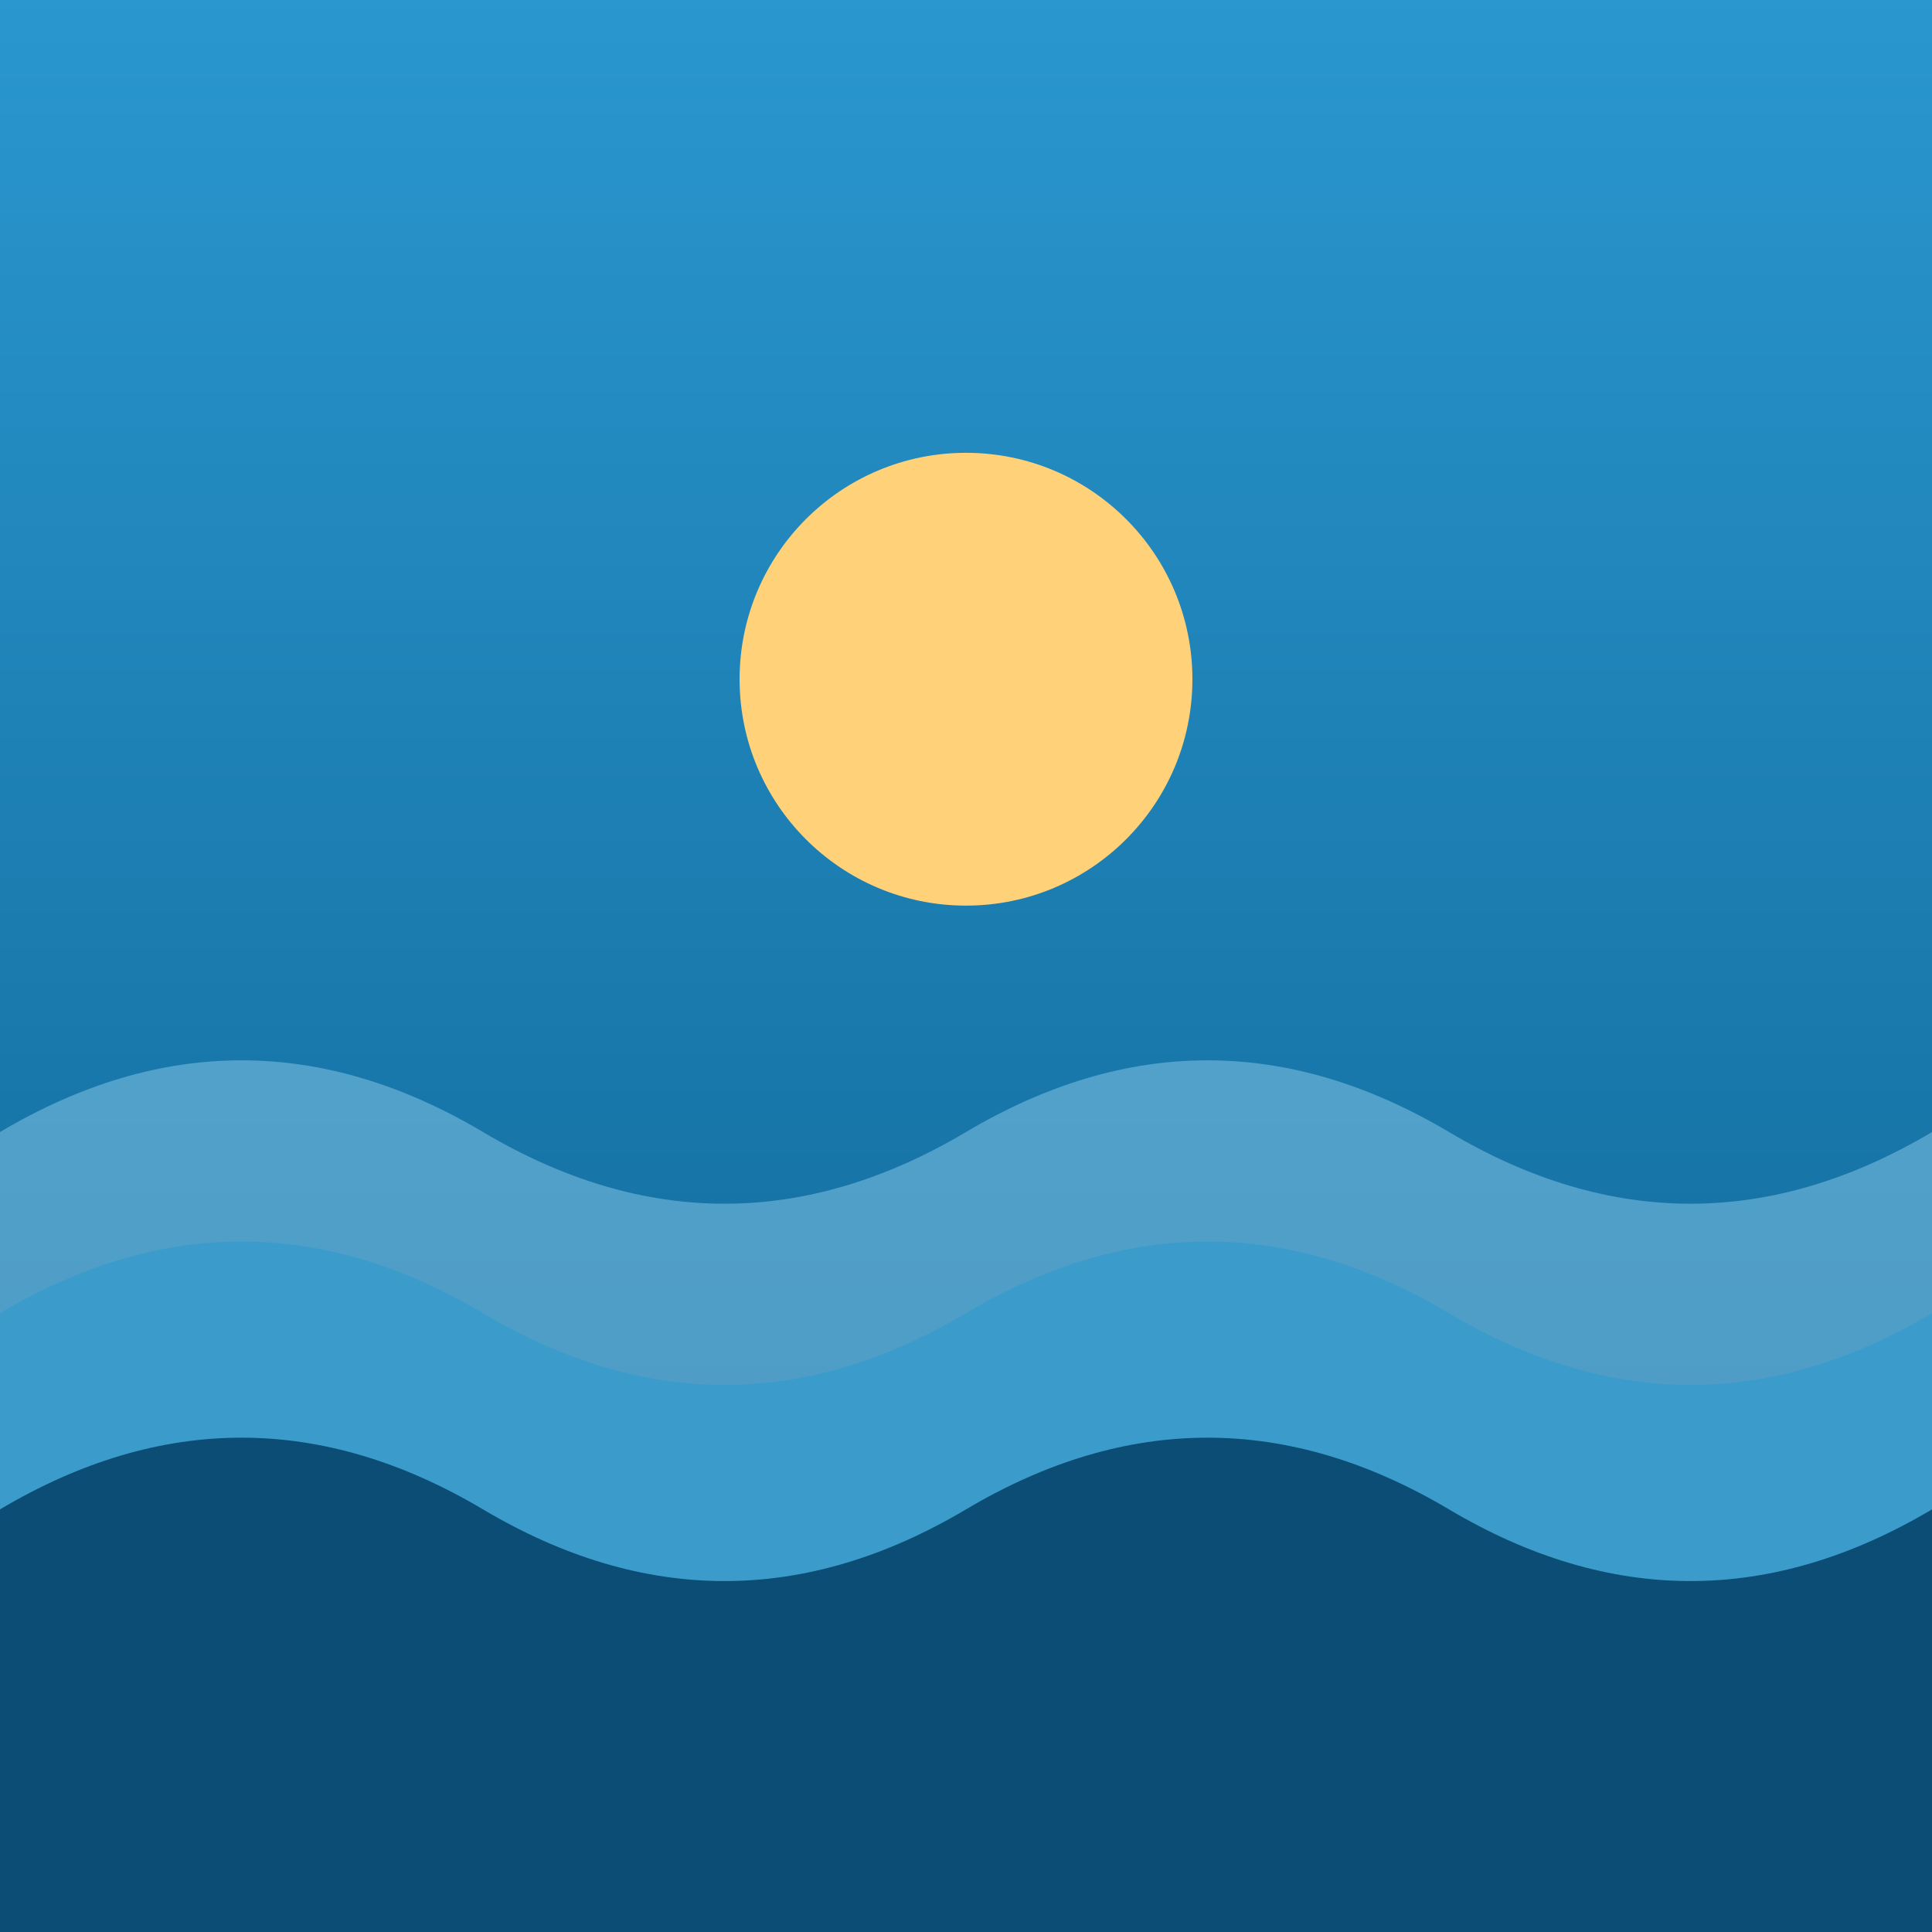
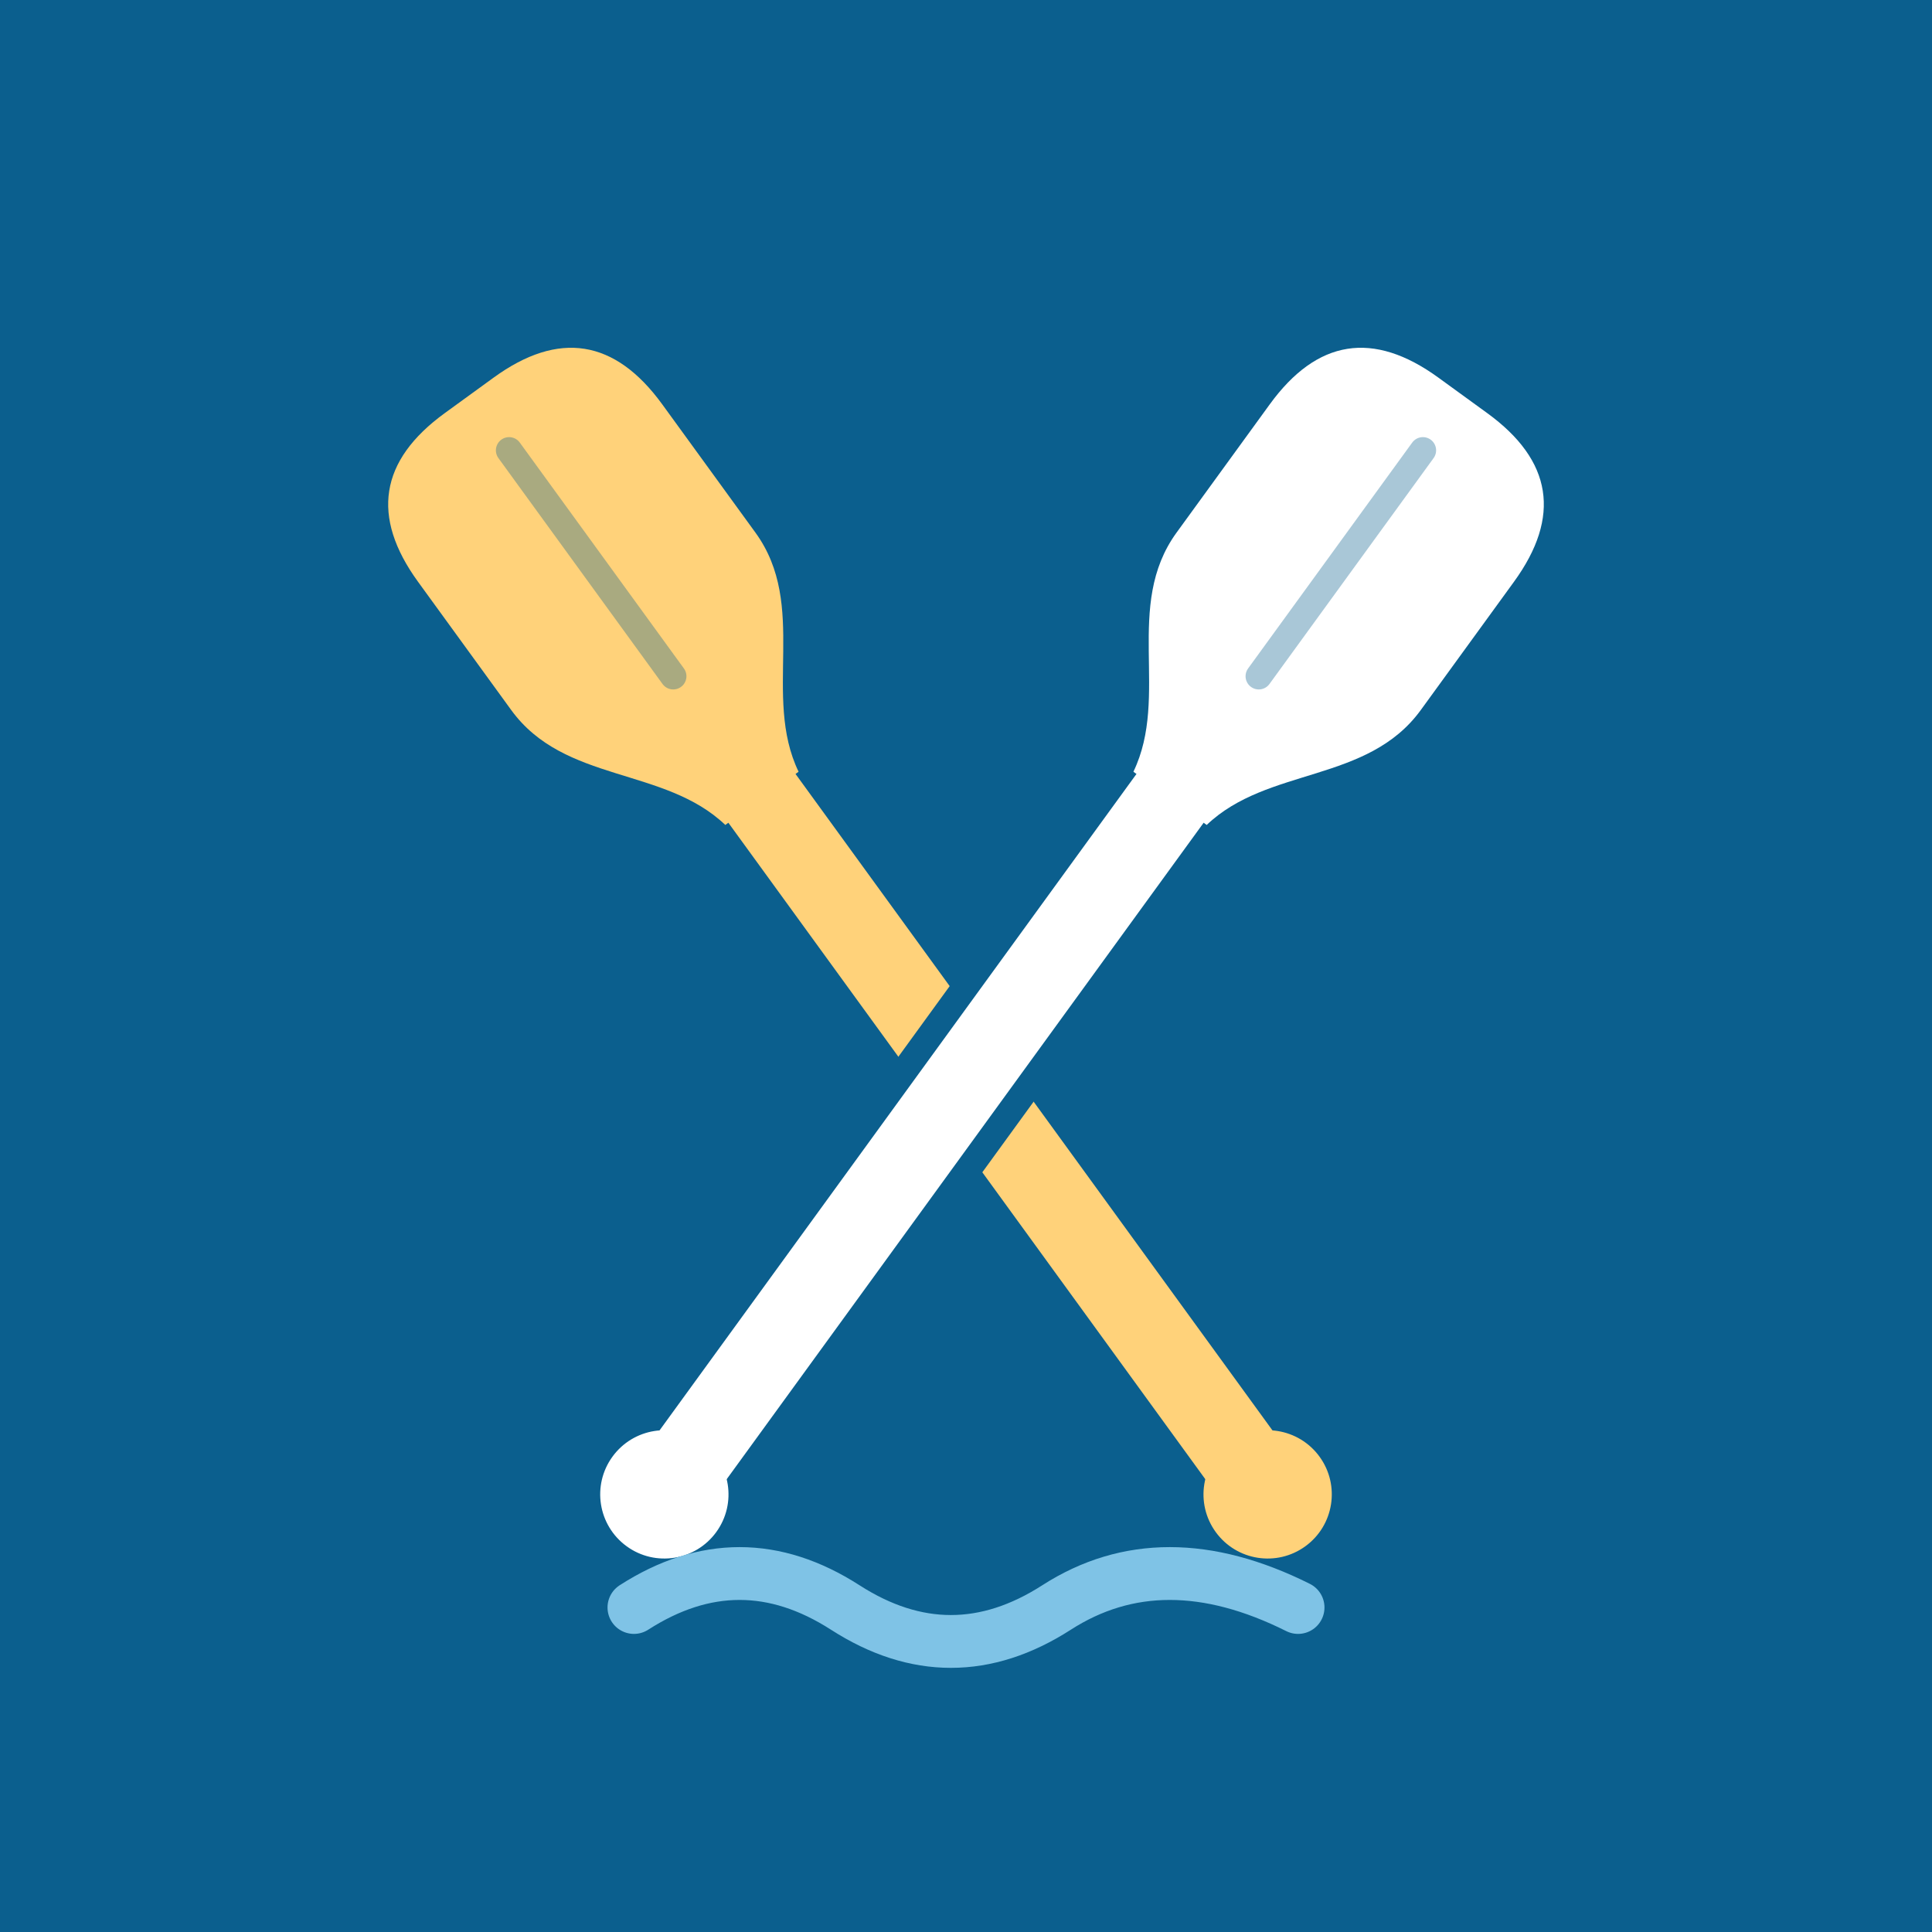
- <svg xmlns="http://www.w3.org/2000/svg" viewBox="0 0 512 512" role="img" aria-label="Yeni Mahalle Kürek">
+ <svg xmlns="http://www.w3.org/2000/svg" viewBox="0 0 512 512" role="img" aria-label="YSK">
+   <rect width="512" height="512" fill="#0b5f8e" />
  <defs>
-     <linearGradient id="sky" x1="0" y1="0" x2="0" y2="1">
-       <stop offset="0" stop-color="#2a97cf" />
-       <stop offset="1" stop-color="#0b5f8e" />
-     </linearGradient>
+     <g id="oar">
+       <path d="M0 -100 V 138" fill="none" stroke="currentColor" stroke-width="22" stroke-linecap="round" />
+       <circle cx="0" cy="136" r="17" fill="currentColor" />
+       <path d="M-12 -92 C -16 -114 -40 -126 -40 -150 V -192 Q -40 -224 -8 -224 H 8 Q 40 -224 40 -192 V -150 C 40 -126 16 -114 12 -92 Z" fill="currentColor" />
+       <path d="M0 -206 V -132" fill="none" stroke="#0b5f8e" stroke-opacity="0.35" stroke-width="7" stroke-linecap="round" />
+     </g>
  </defs>
-   <rect width="512" height="512" fill="url(#sky)" />
-   <circle cx="256" cy="180" r="60" fill="#ffd27a" />
-   <path d="M0 300 Q 64 262 128 300 T 256 300 T 384 300 T 512 300 V 512 H 0 Z" fill="#7fc3e6" fill-opacity="0.55" />
-   <path d="M0 348 Q 64 310 128 348 T 256 348 T 384 348 T 512 348 V 512 H 0 Z" fill="#3b9ccc" />
-   <path d="M0 400 Q 64 362 128 400 T 256 400 T 384 400 T 512 400 V 512 H 0 Z" fill="#0b4d75" />
+   <use href="#oar" transform="translate(256 286) rotate(-36)" color="#ffd27a" />
+   <g transform="translate(256 286) rotate(36)">
+     <path d="M0 -100 V 138" fill="none" stroke="#0b5f8e" stroke-width="36" stroke-linecap="round" />
+     <use href="#oar" color="#ffffff" />
+   </g>
+   <path d="M168 426 Q 196 408 224 426 T 280 426 T 344 426" fill="none" stroke="#7fc3e6" stroke-width="14" stroke-linecap="round" />
</svg>
